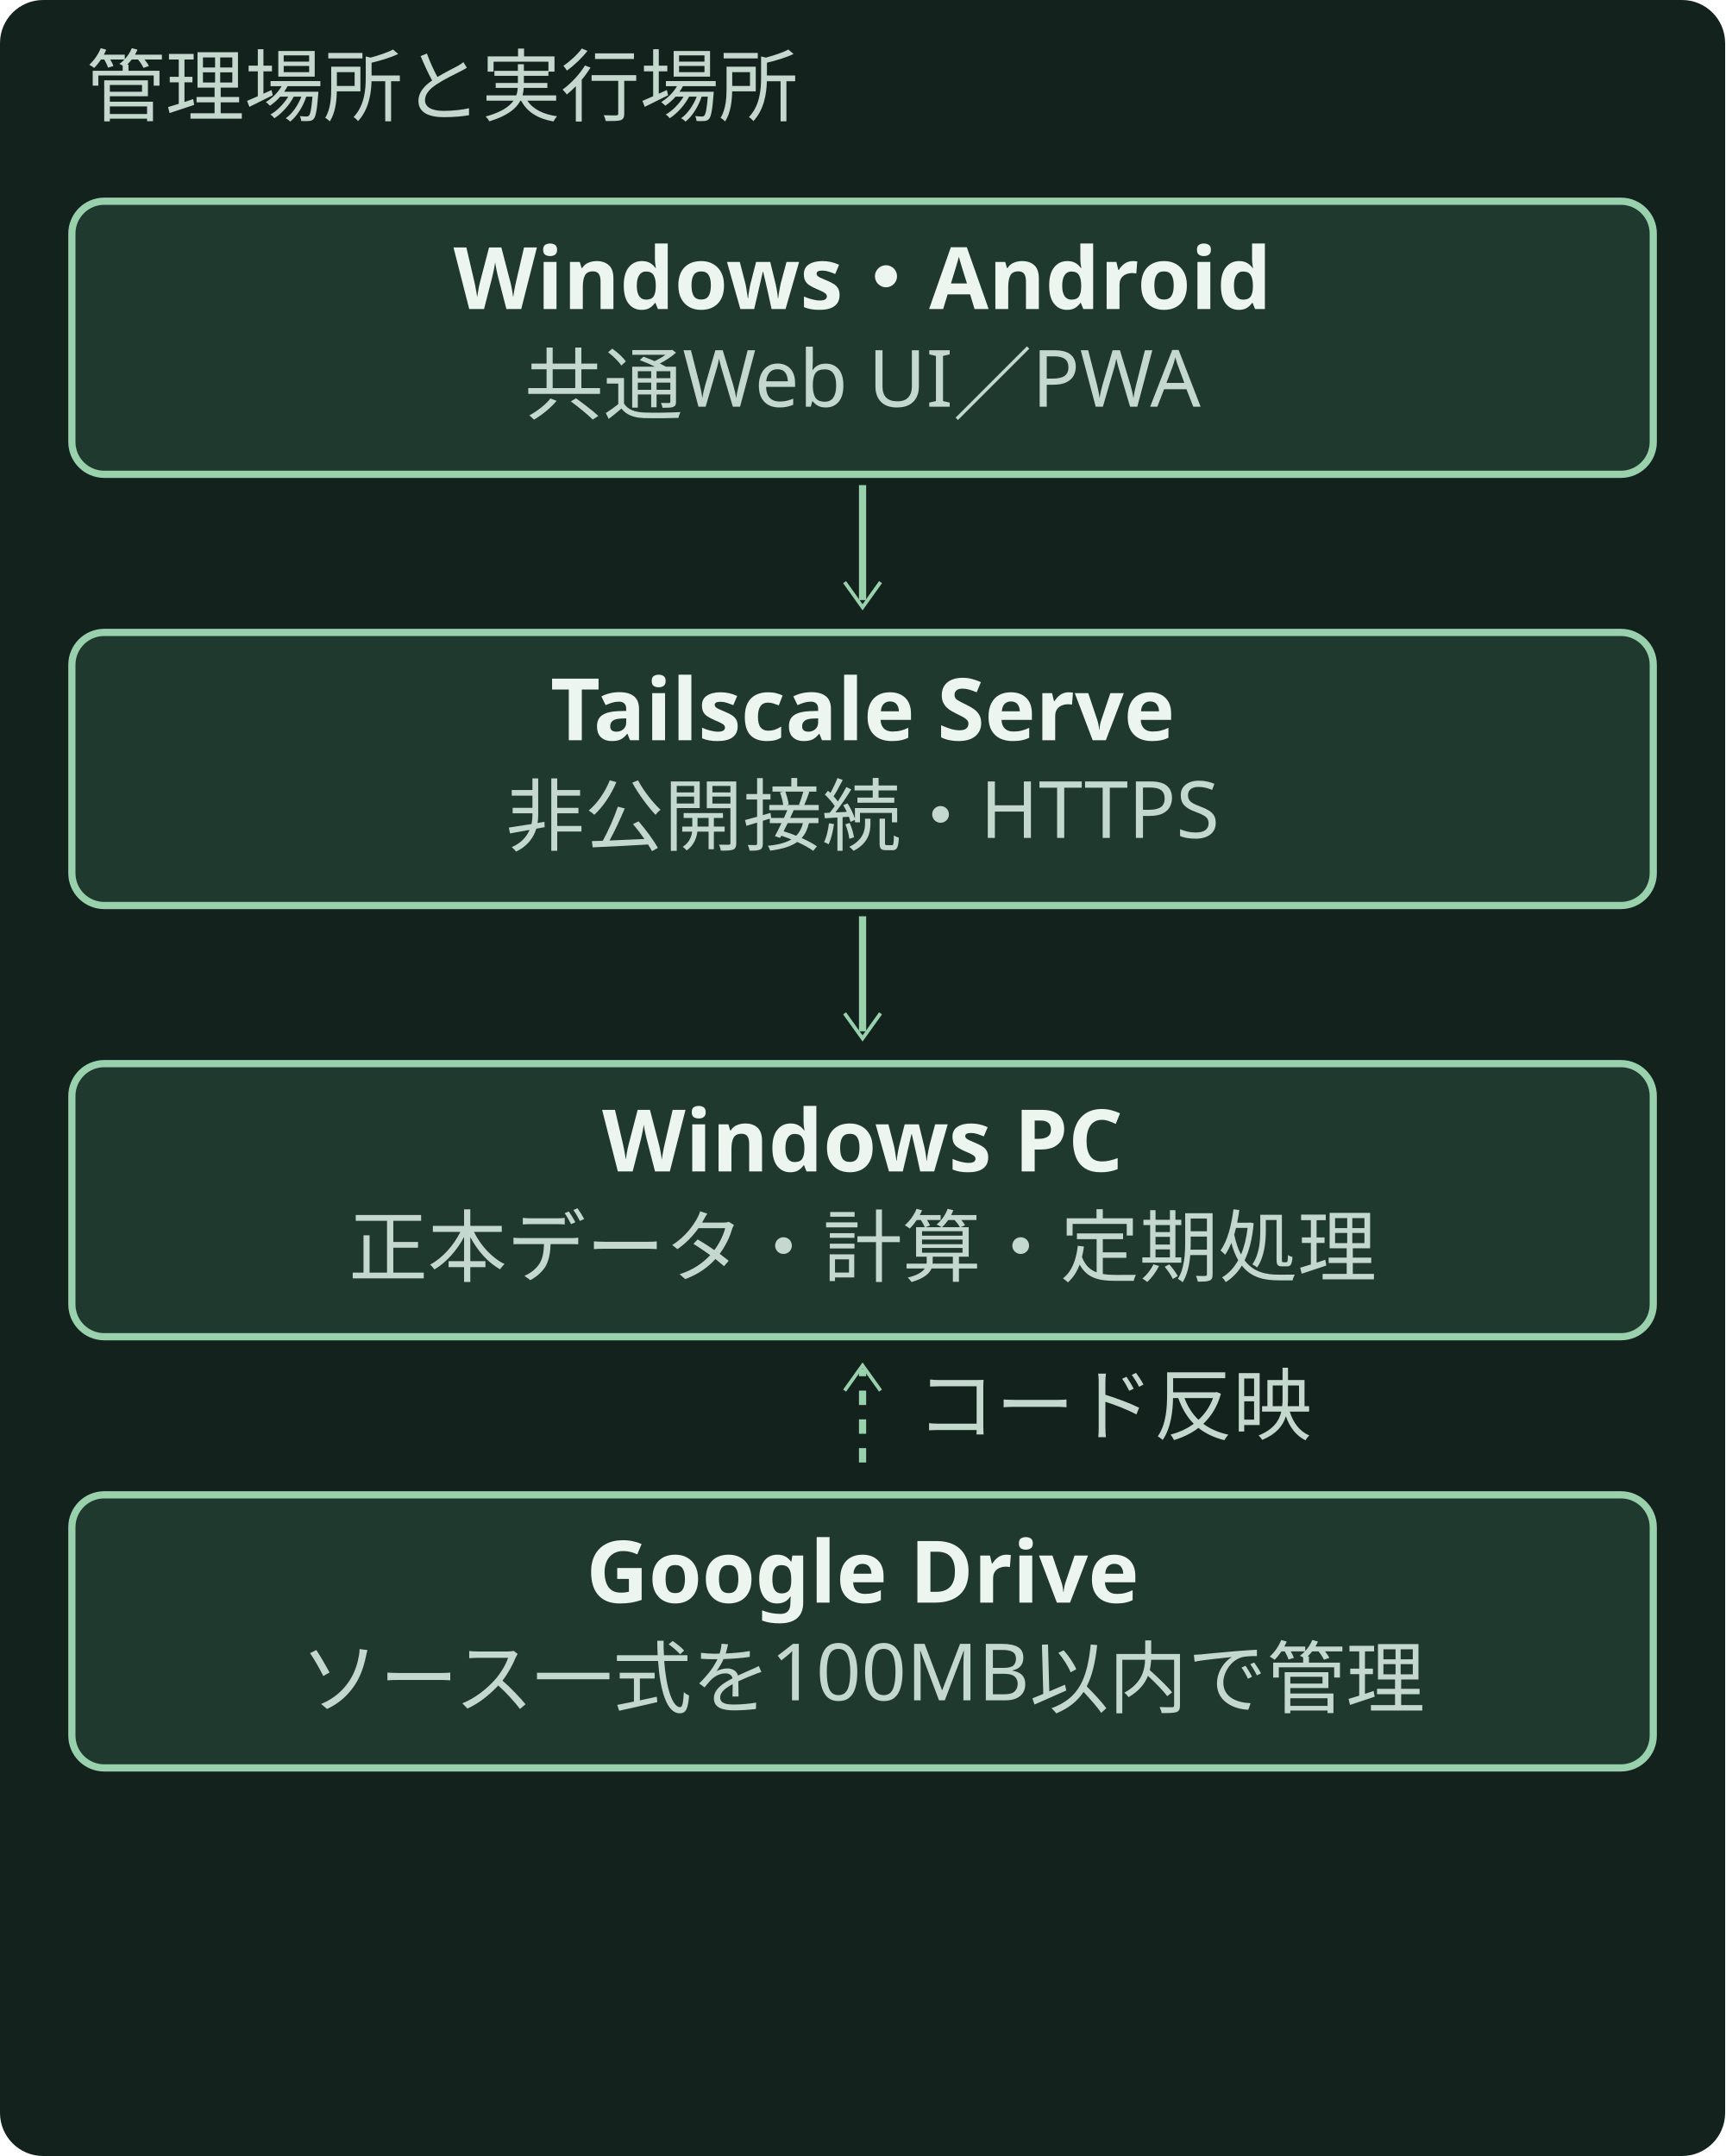
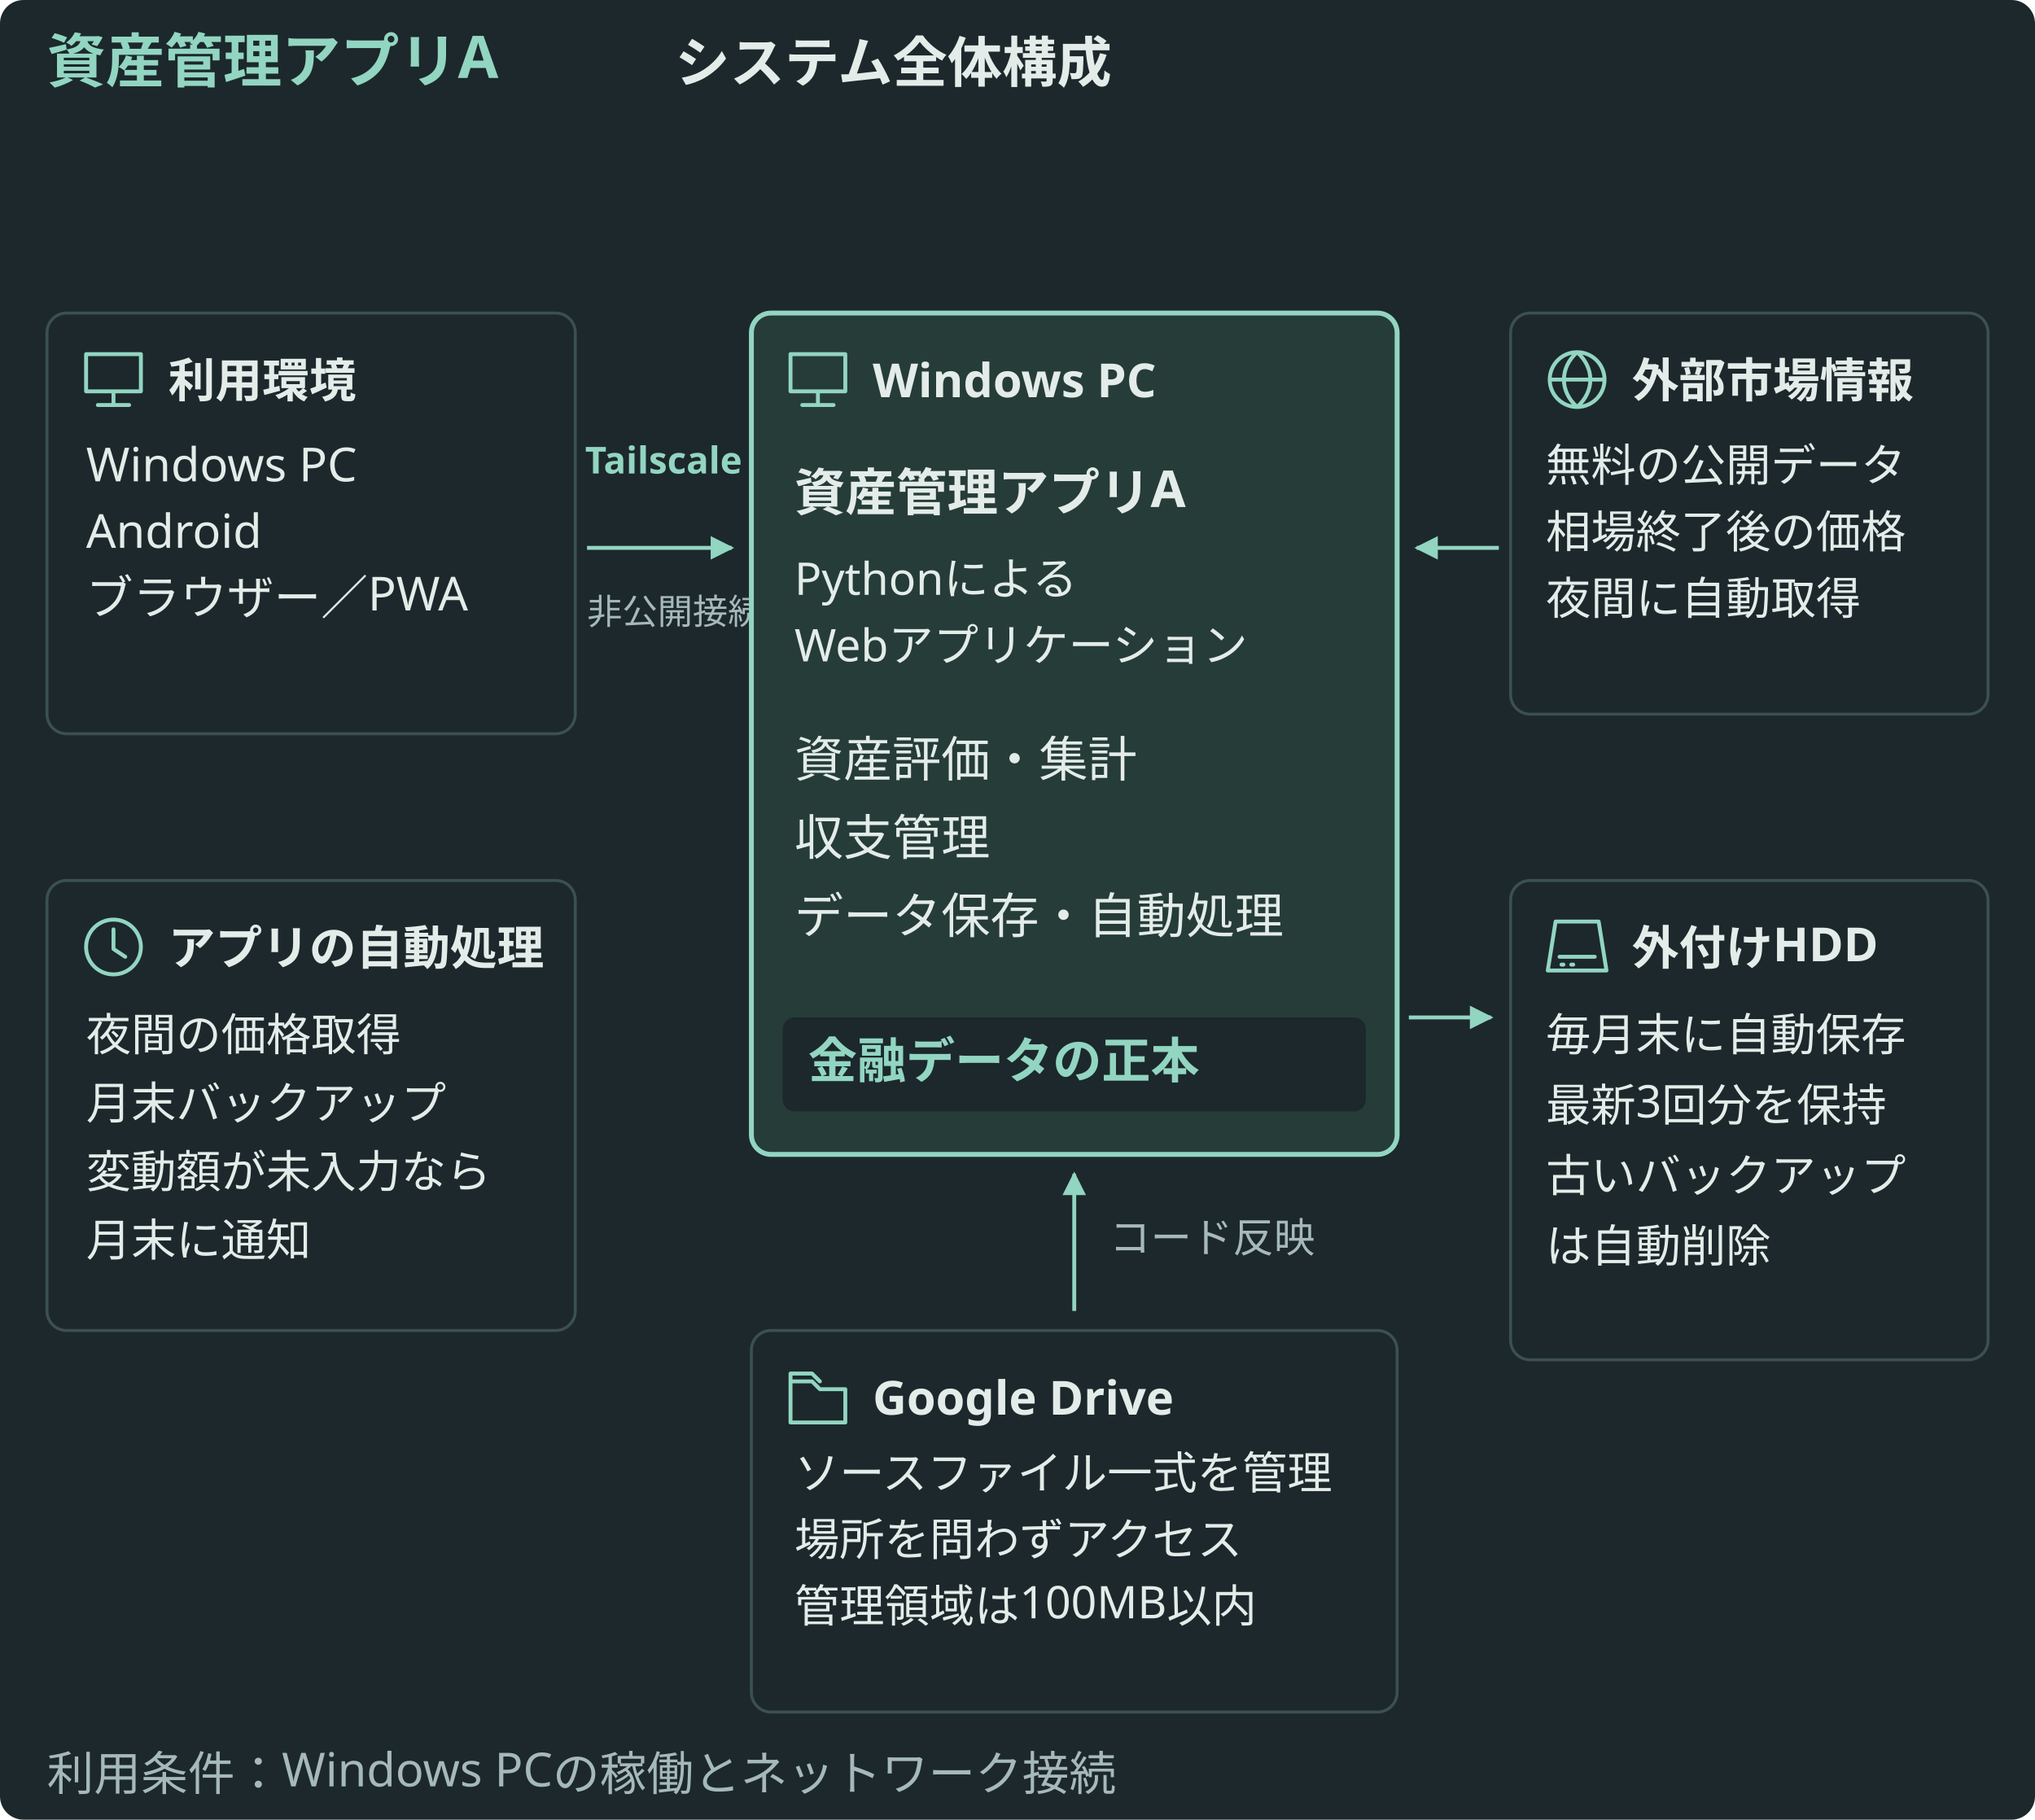
- <svg xmlns="http://www.w3.org/2000/svg" width="480" height="600" viewBox="0 0 480 600" role="img" aria-labelledby="title desc">
-   <rect width="480" height="600" rx="12" fill="#14221e" />
-   <text x="24" y="32" fill="#c5d8cd" font-family="sans-serif" font-size="22">管理場所と実行場所</text>
-   <rect x="20" y="56" width="440" height="76" rx="9" fill="#20392f" stroke="#9ad1ad" stroke-width="2" />
-   <text x="240" y="86" text-anchor="middle" fill="#edf5ef" font-family="sans-serif" font-size="24" font-weight="600">Windows・Android</text>
-   <text x="240" y="115" text-anchor="middle" fill="#c5d8cd" font-family="sans-serif" font-size="22">共通Web UI／PWA</text>
-   <path d="M240 135 V167" fill="none" stroke="#9ad1ad" stroke-width="2" />
-   <path d="M235 162 L240 169 L245 162" fill="none" stroke="#9ad1ad" />
-   <rect x="20" y="176" width="440" height="76" rx="9" fill="#20392f" stroke="#9ad1ad" stroke-width="2" />
-   <text x="240" y="206" text-anchor="middle" fill="#edf5ef" font-family="sans-serif" font-size="24" font-weight="600">Tailscale Serve</text>
-   <text x="240" y="235" text-anchor="middle" fill="#c5d8cd" font-family="sans-serif" font-size="22">非公開接続・HTTPS</text>
-   <path d="M240 255 V287" fill="none" stroke="#9ad1ad" stroke-width="2" />
-   <path d="M235 282 L240 289 L245 282" fill="none" stroke="#9ad1ad" />
-   <rect x="20" y="296" width="440" height="76" rx="9" fill="#20392f" stroke="#9ad1ad" stroke-width="2" />
-   <text x="240" y="326" text-anchor="middle" fill="#edf5ef" font-family="sans-serif" font-size="24" font-weight="600">Windows PC</text>
-   <text x="240" y="355" text-anchor="middle" fill="#c5d8cd" font-family="sans-serif" font-size="22">正本データ・計算・定期処理</text>
-   <path d="M240 407 V381" fill="none" stroke="#9ad1ad" stroke-width="2" stroke-dasharray="4 4" />
-   <path d="M235 387 L240 380 L245 387" fill="none" stroke="#9ad1ad" />
-   <text x="255" y="399" fill="#c5d8cd" font-family="sans-serif" font-size="22">コード反映</text>
-   <rect x="20" y="416" width="440" height="76" rx="9" fill="#20392f" stroke="#9ad1ad" stroke-width="2" />
-   <text x="240" y="446" text-anchor="middle" fill="#edf5ef" font-family="sans-serif" font-size="24" font-weight="600">Google Drive</text>
-   <text x="240" y="475" text-anchor="middle" fill="#c5d8cd" font-family="sans-serif" font-size="22">ソース一式を100MB以内で管理</text>
+ <svg xmlns="http://www.w3.org/2000/svg" width="1040" height="930" viewBox="0 0 1040 930" role="img" aria-labelledby="title desc">
+   <defs>
+     <marker id="arrow" viewBox="0 0 10 10" refX="9" refY="5" markerWidth="6" markerHeight="6" orient="auto-start-reverse">
+       <path d="M0 0L10 5L0 10z" fill="#92d5c1" />
+     </marker>
+   </defs>
+   <rect width="1040" height="930" rx="12" fill="#1c282c" />
+   <g font-family="'Yu Gothic UI','Yu Gothic',system-ui,sans-serif">
+     <text x="24" y="42" font-size="30" font-weight="700" fill="#92d5c1">資産管理アプリA</text>
+     <text x="345" y="42" font-size="28" font-weight="600" fill="#e3ece8">システム全体構成</text>
+     <rect x="24" y="160" width="270" height="215" rx="10" fill="#1c282c" stroke="#3c5052" stroke-width="1.5" />
+     <path transform="translate(42 178)" d="M2 3h28v19H2z M16 22v7 M8 29h16" fill="none" stroke="#92d5c1" stroke-width="2" stroke-linecap="round" stroke-linejoin="round" />
+     <text x="86" y="203" font-size="24" font-weight="600" fill="#e3ece8">利用環境</text>
+     <text x="44" y="246" font-size="24" font-weight="400" fill="#e3ece8">Windows PC</text>
+     <text x="44" y="280" font-size="24" font-weight="400" fill="#e3ece8">Android</text>
+     <text x="44" y="314" font-size="24" font-weight="400" fill="#e3ece8">ブラウザー／PWA</text>
+     <path d="M300 280 H374" fill="none" stroke="#92d5c1" stroke-width="2" marker-end="url(#arrow)" />
+     <text x="299" y="242" font-size="19" font-weight="600" fill="#92d5c1">Tailscale</text>
+     <text x="300" y="319" font-size="18" font-weight="400" fill="#a6b9ba">非公開接続</text>
+     <rect x="384" y="160" width="330" height="430" rx="10" fill="#263c38" stroke="#92d5c1" stroke-width="2.5" />
+     <path transform="translate(402 178)" d="M2 3h28v19H2z M16 22v7 M8 29h16" fill="none" stroke="#92d5c1" stroke-width="2" stroke-linecap="round" stroke-linejoin="round" />
+     <text x="446" y="203" font-size="24" font-weight="600" fill="#e3ece8">Windows PC</text>
+     <text x="406" y="261" font-size="26" font-weight="700" fill="#e3ece8">資産管理アプリA</text>
+     <text x="406" y="304" font-size="23" font-weight="400" fill="#e3ece8">Pythonによる</text>
+     <text x="406" y="338" font-size="23" font-weight="400" fill="#e3ece8">Webアプリケーション</text>
+     <text x="406" y="397" font-size="25" font-weight="400" fill="#e3ece8">資産評価・集計</text>
+     <text x="406" y="437" font-size="25" font-weight="400" fill="#e3ece8">収支管理</text>
+     <text x="406" y="477" font-size="25" font-weight="400" fill="#e3ece8">データ保存・自動処理</text>
+     <rect x="400" y="520" width="298" height="48" rx="6" fill="#1c282c" />
+     <text x="413" y="551" font-size="25" font-weight="600" fill="#92d5c1">金融データの正本</text>
+     <rect x="772" y="160" width="244" height="205" rx="10" fill="#1c282c" stroke="#3c5052" stroke-width="1.5" />
+     <path transform="translate(790 178)" d="M16 2a14 14 0 1 0 0 28 14 14 0 0 0 0-28 M2 16h28 M16 2c-9 8-9 20 0 28 M16 2c9 8 9 20 0 28" fill="none" stroke="#92d5c1" stroke-width="2" stroke-linecap="round" stroke-linejoin="round" />
+     <text x="834" y="203" font-size="24" font-weight="600" fill="#e3ece8">外部市場情報</text>
+     <text x="790" y="246" font-size="23" font-weight="400" fill="#e3ece8">無料の公開データ</text>
+     <text x="790" y="280" font-size="23" font-weight="400" fill="#e3ece8">相場終了後の価格</text>
+     <text x="790" y="314" font-size="23" font-weight="400" fill="#e3ece8">夜間に自動取得</text>
+     <path d="M766 280 H724" fill="none" stroke="#92d5c1" stroke-width="2" marker-end="url(#arrow)" />
+     <rect x="24" y="450" width="270" height="230" rx="10" fill="#1c282c" stroke="#3c5052" stroke-width="1.5" />
+     <path transform="translate(42 468)" d="M16 2a14 14 0 1 0 0 28 14 14 0 0 0 0-28 M16 7v10l6 4" fill="none" stroke="#92d5c1" stroke-width="2" stroke-linecap="round" stroke-linejoin="round" />
+     <text x="86" y="493" font-size="24" font-weight="600" fill="#e3ece8">アプリの自動処理</text>
+     <text x="44" y="537" font-size="23" font-weight="400" fill="#e3ece8">夜間の価格取得</text>
+     <text x="44" y="572" font-size="23" font-weight="400" fill="#e3ece8">月末バックアップ</text>
+     <text x="44" y="607" font-size="23" font-weight="400" fill="#e3ece8">変動額が未入力なら</text>
+     <text x="44" y="642" font-size="23" font-weight="400" fill="#e3ece8">月末に通知</text>
+     <rect x="772" y="450" width="244" height="245" rx="10" fill="#1c282c" stroke="#3c5052" stroke-width="1.5" />
+     <path transform="translate(790 468)" d="M5 3h22l4 25H1z M7 21h18 M8 25h1 M13 25h1" fill="none" stroke="#92d5c1" stroke-width="2" stroke-linecap="round" stroke-linejoin="round" />
+     <text x="834" y="493" font-size="24" font-weight="600" fill="#e3ece8">外付けHDD</text>
+     <text x="790" y="537" font-size="23" font-weight="400" fill="#e3ece8">毎月末に自動保存</text>
+     <text x="790" y="573" font-size="23" font-weight="400" fill="#e3ece8">最新3回分を保持</text>
+     <text x="790" y="609" font-size="23" font-weight="400" fill="#e3ece8">古いバックアップ</text>
+     <text x="790" y="645" font-size="23" font-weight="400" fill="#e3ece8">は自動削除</text>
+     <path d="M720 520 H762" fill="none" stroke="#92d5c1" stroke-width="2" marker-end="url(#arrow)" />
+     <rect x="384" y="680" width="330" height="195" rx="10" fill="#1c282c" stroke="#3c5052" stroke-width="1.5" />
+     <path transform="translate(402 698)" d="M2 8h11l4 4h13v17H2z M2 8V4h11l4 4" fill="none" stroke="#92d5c1" stroke-width="2" stroke-linecap="round" stroke-linejoin="round" />
+     <text x="446" y="723" font-size="24" font-weight="600" fill="#e3ece8">Google Drive</text>
+     <text x="406" y="761" font-size="23" font-weight="400" fill="#e3ece8">ソースファイル一式を管理</text>
+     <text x="406" y="795" font-size="23" font-weight="400" fill="#e3ece8">場所を問わずアクセス</text>
+     <text x="406" y="829" font-size="23" font-weight="400" fill="#e3ece8">管理領域は100MB以内</text>
+     <path d="M549 670 V600" fill="none" stroke="#92d5c1" stroke-width="2" marker-end="url(#arrow)" />
+     <text x="567" y="640" font-size="21" font-weight="400" fill="#a6b9ba">コード反映</text>
+     <text x="24" y="915" font-size="24" font-weight="400" fill="#a6b9ba">利用条件：Windows PCの稼働とネットワーク接続</text>
+   </g>
</svg>
